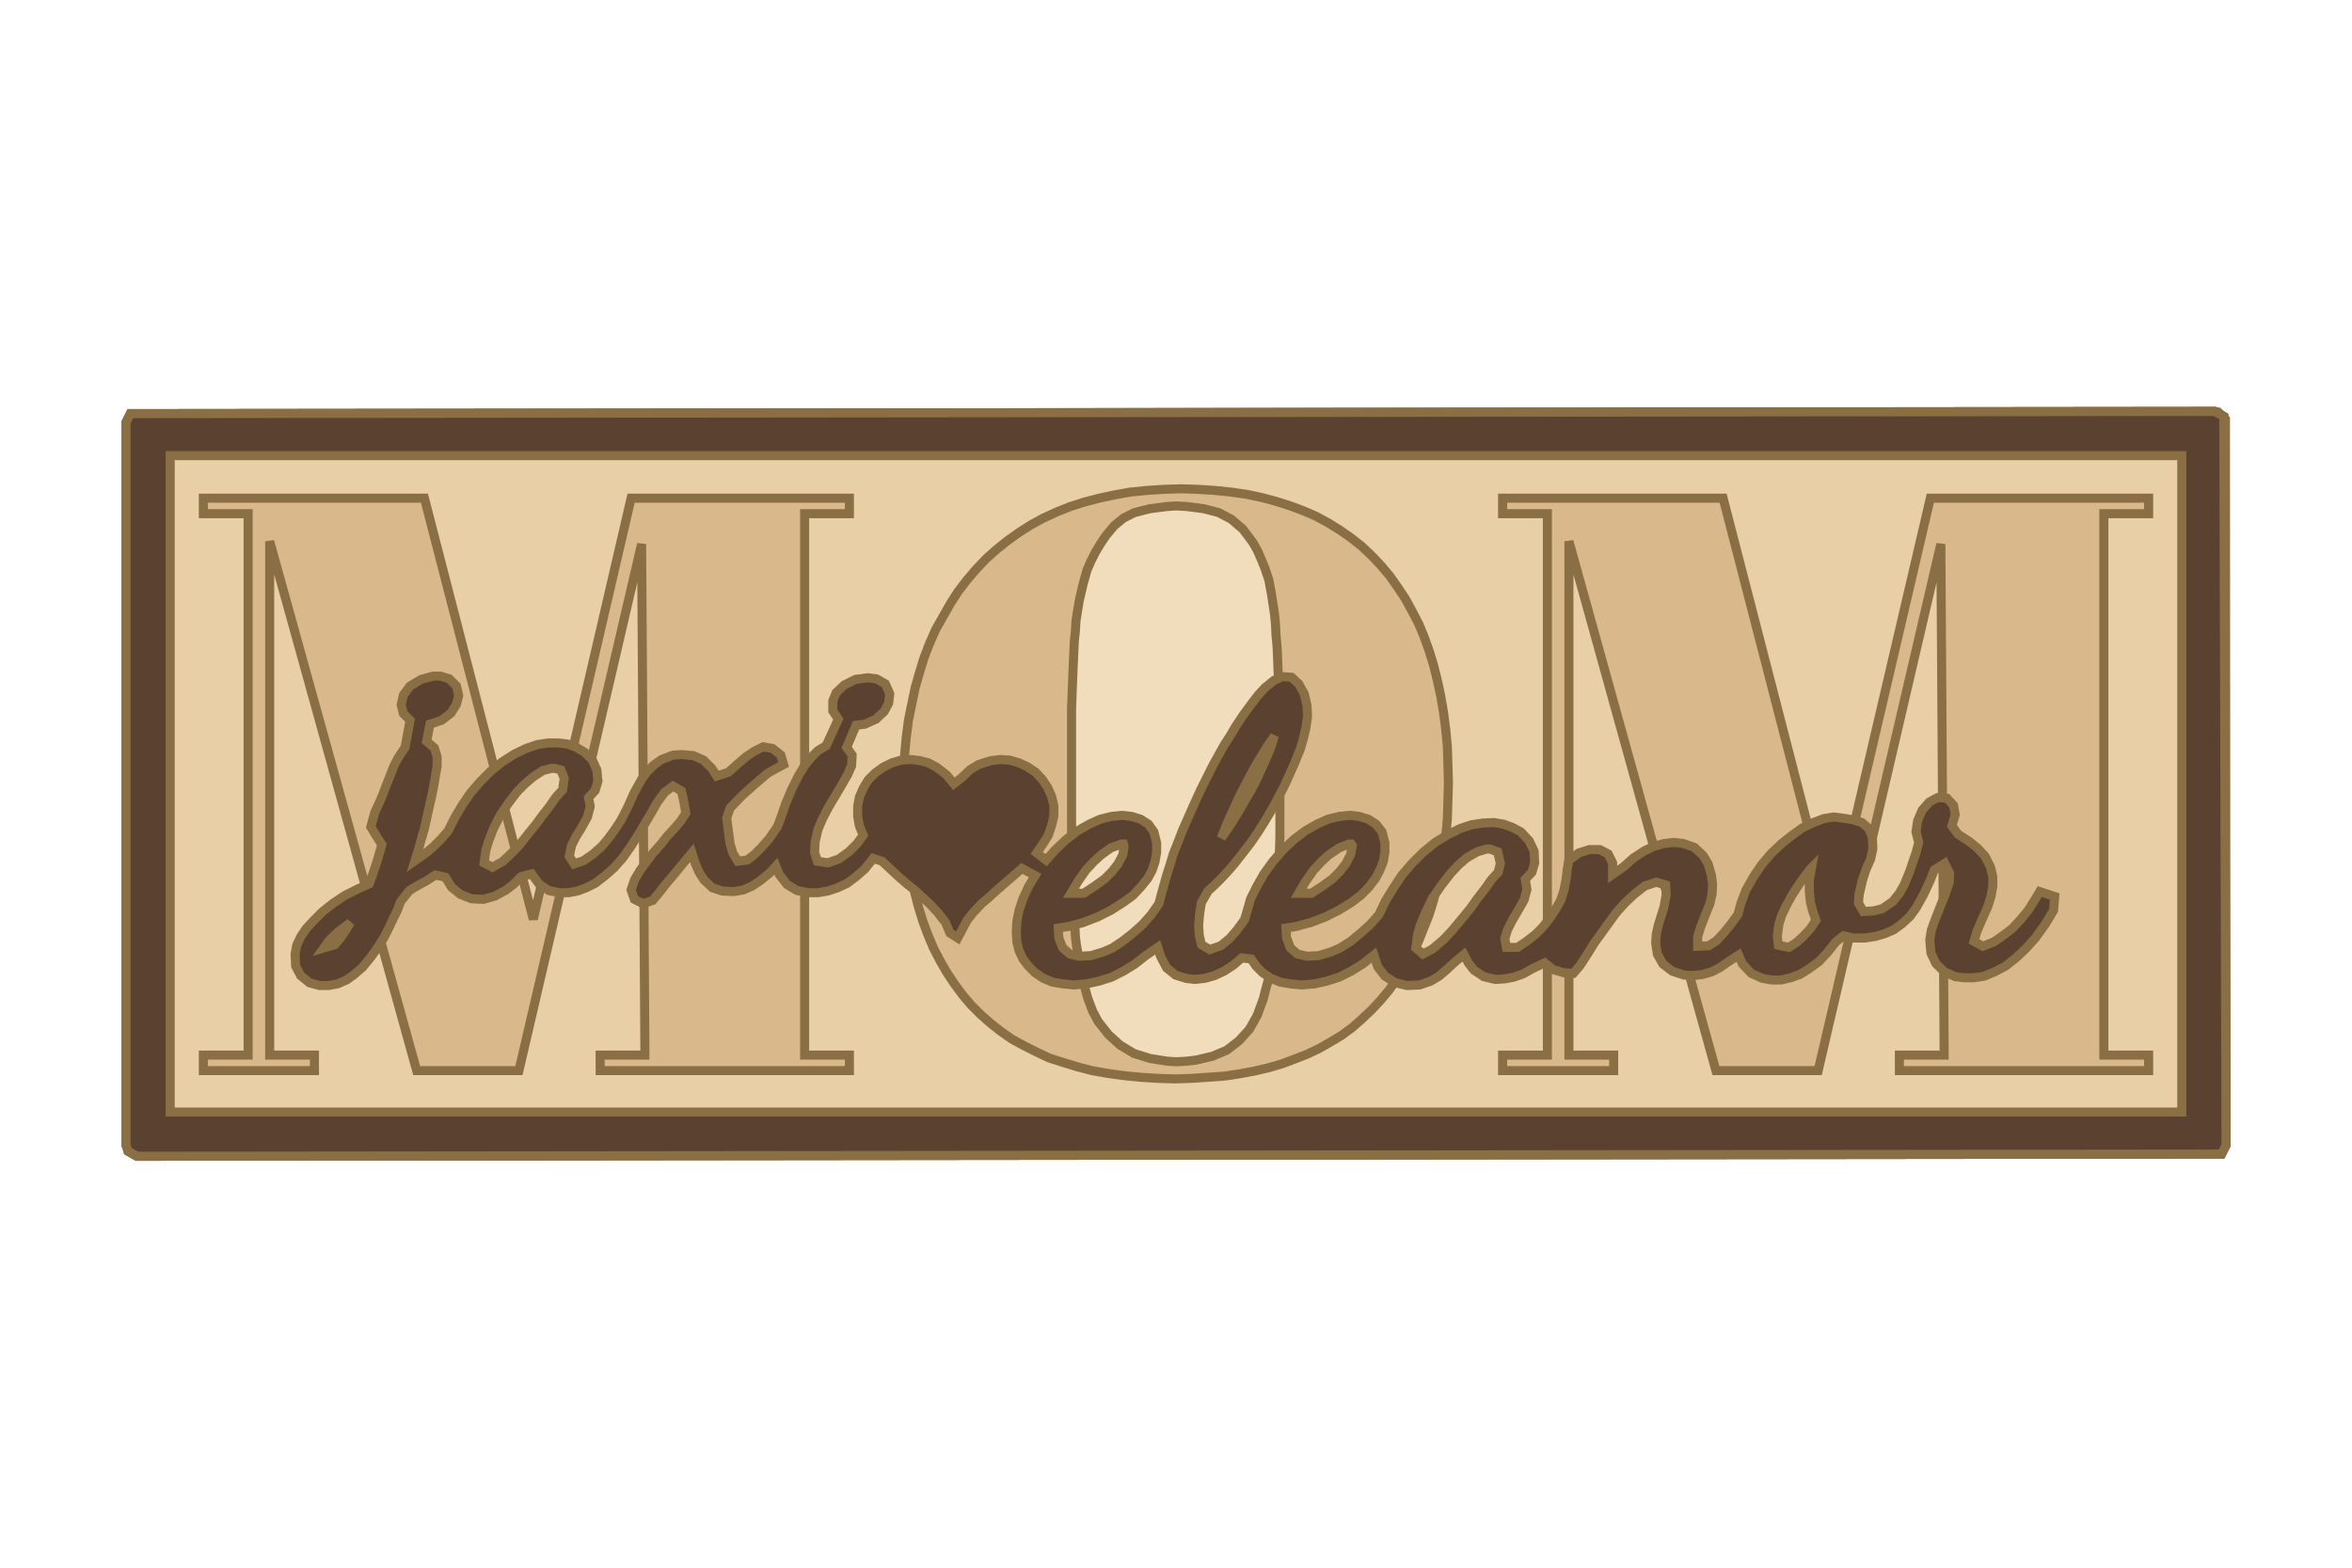
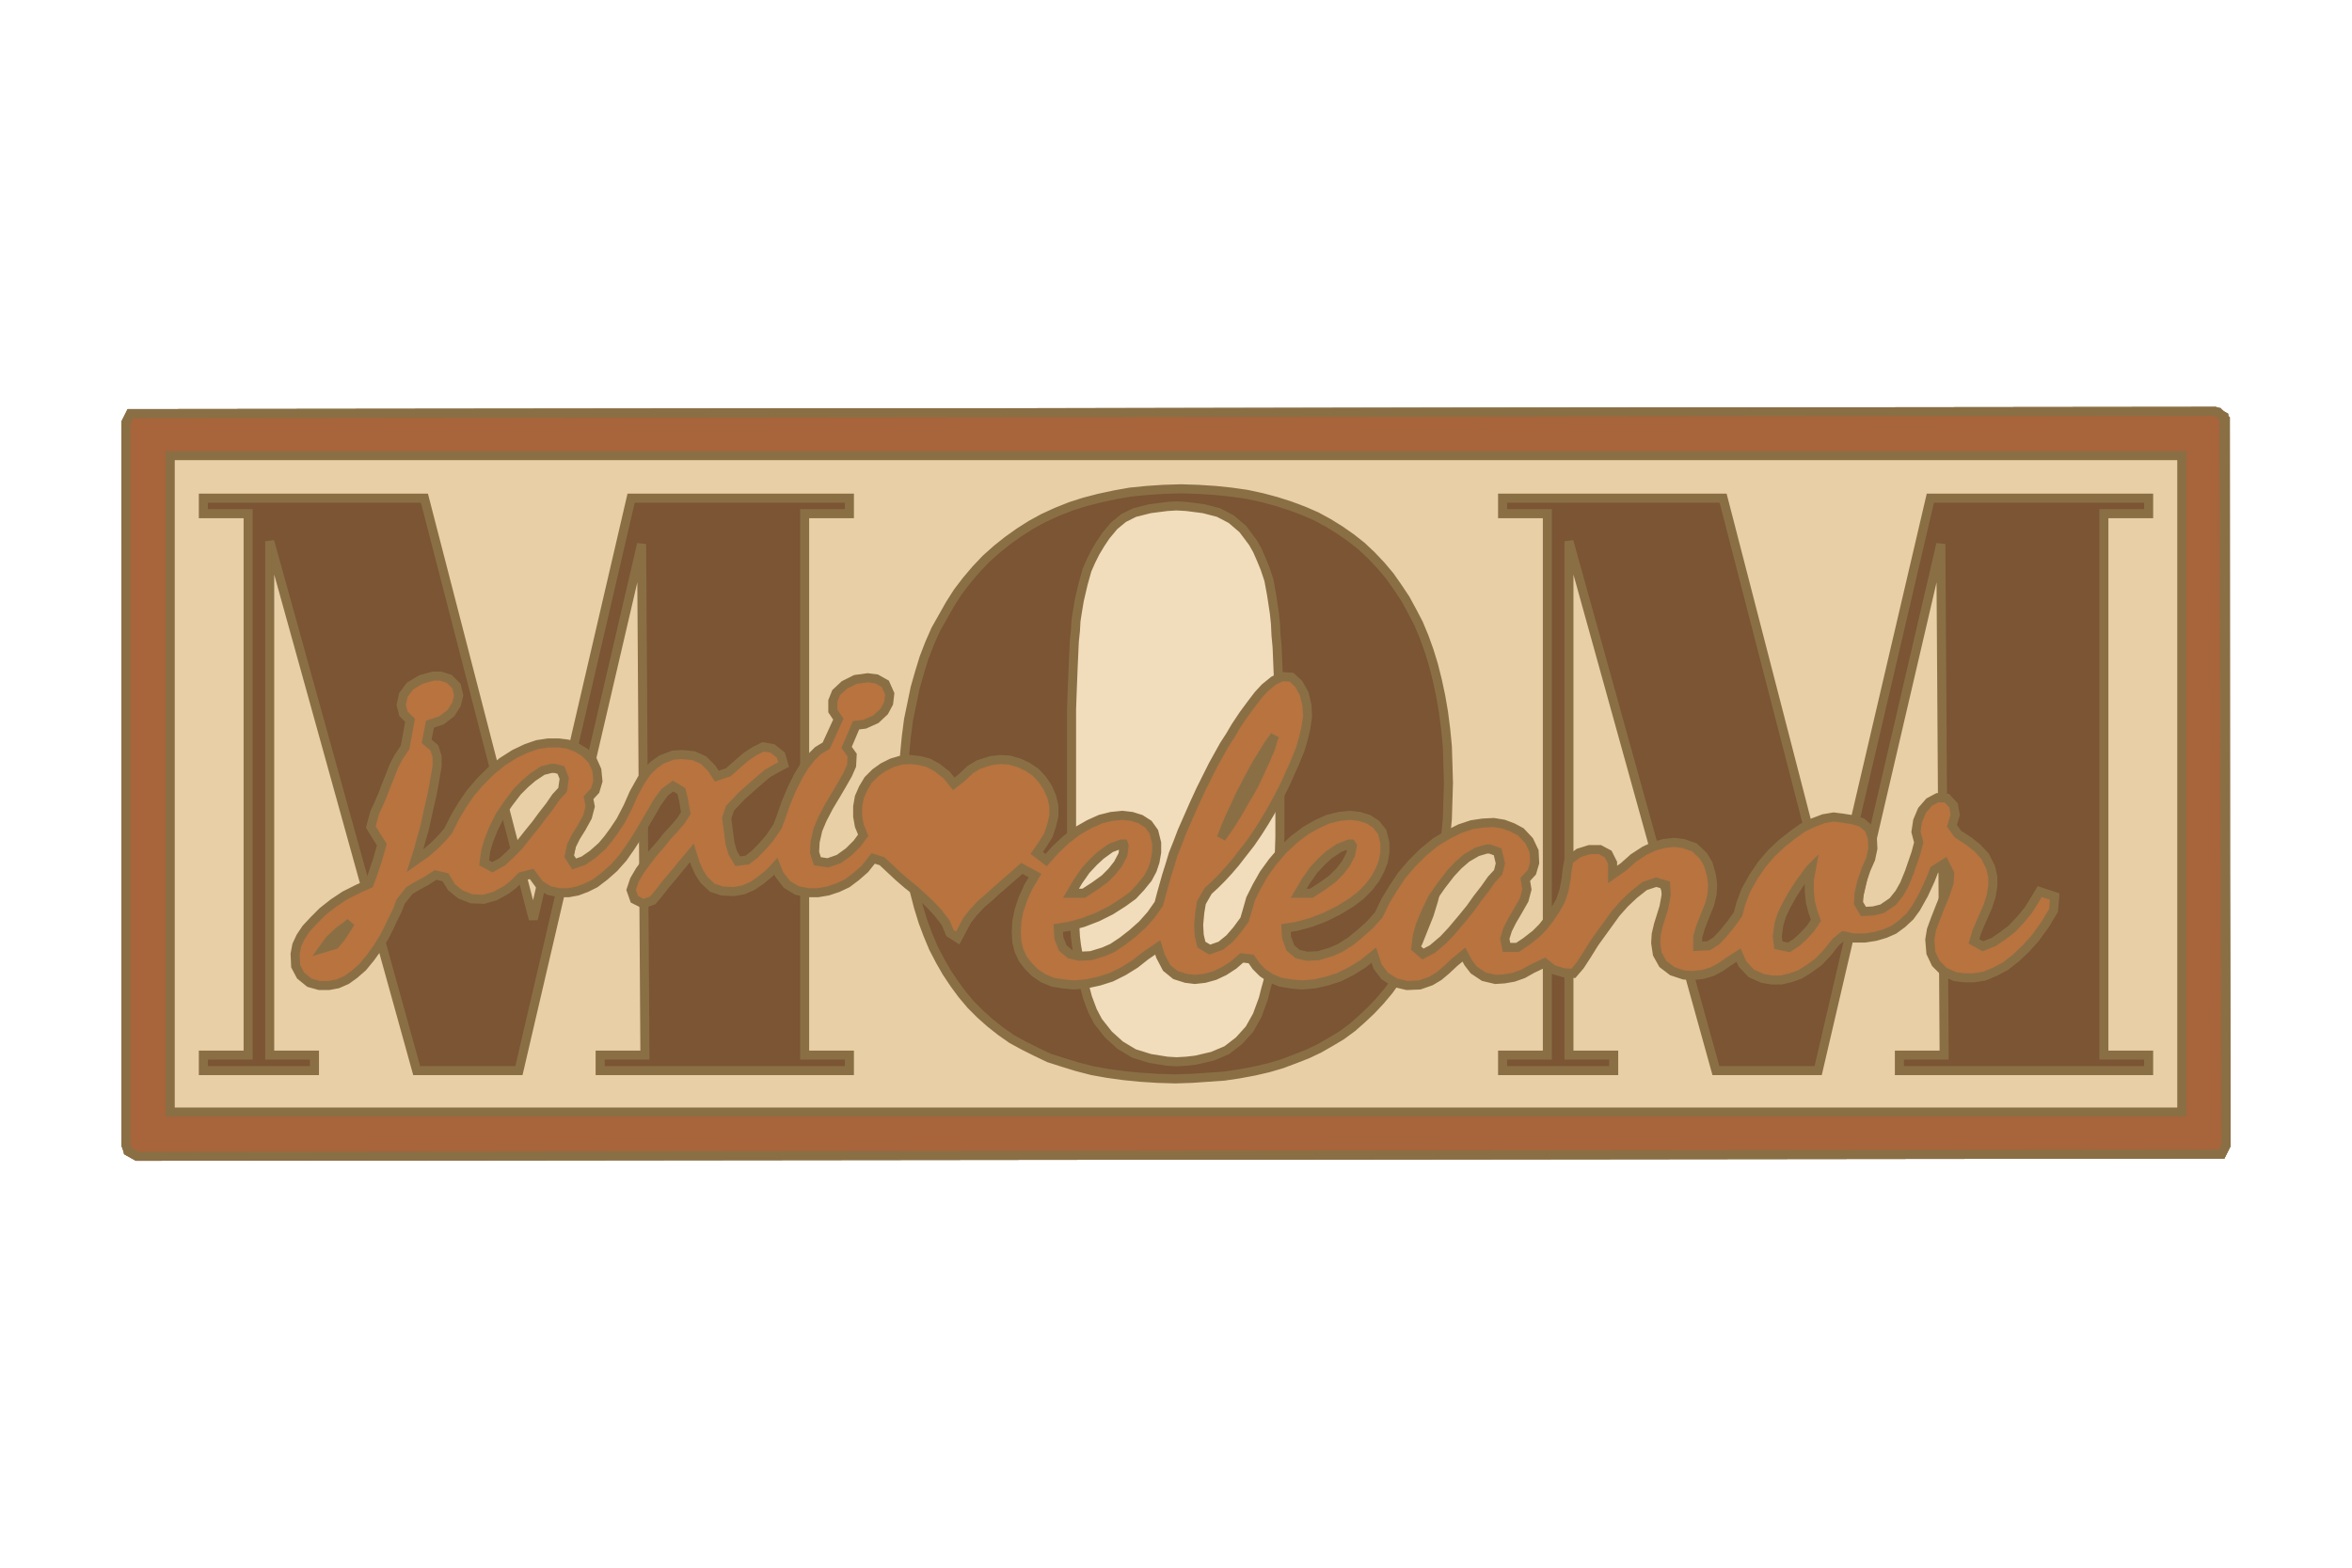
<svg xmlns="http://www.w3.org/2000/svg" width="300" height="200" viewBox="-212.8 -90.16 425.6 180.32">
-   <path fill="#D9B98C" fill-rule="evenodd" stroke="#8A6F45" stroke-width="1.64" d="m-190-65.4.8-1.6 377.2-.4 1.6.9.4 131.9-.8 1.6-377.2.4-1.6-.9-.4-1.1Z" />
+   <path fill="#7b5534" fill-rule="evenodd" stroke="#8A6F45" stroke-width="1.64" d="m-190-65.4.8-1.6 377.2-.4 1.6.9.4 131.9-.8 1.6-377.2.4-1.6-.9-.4-1.1Z" />
  <path fill="#E8CFA6" fill-rule="evenodd" stroke="#8A6F45" stroke-width="1.64" d="m188.6-67.3 1.3 1.3.1 131.4-.8 1.6-377.2.4-1.6-.9-.4-131.9.8-1.6 377.2-.4Zm-190.9 14-3 .2-3 .3-2.8.5-2.8.6-2.7.7-2.5.8-2.5 1-2.4 1.1-2.2 1.2-2.2 1.4-2.1 1.5-2 1.6-1.9 1.7-1.8 1.9-1.7 2-1.6 2.1-1.4 2.2-1.3 2.3-1.3 2.3-1.1 2.5-1 2.6-.8 2.6-.8 2.8-.6 2.9-.6 2.9-.4 3.1-.3 3.1-.1 3.2-.1 3.4.1 3.3.1 3.2.3 3.2.4 3 .5 2.9.6 2.8.7 2.7.8 2.6.9 2.4 1 2.4 1.2 2.3 1.2 2.1 1.4 2.1 1.4 1.9 1.6 1.9 1.7 1.7 1.8 1.6 1.9 1.5 2 1.4 2.2 1.2 2.2 1.1 2.3 1.1 2.5.8 2.6.8 2.7.7 2.8.5 2.9.4 3 .3 3.1.2 3.3.1 3-.1 2.9-.2 2.9-.2 2.7-.4 2.7-.5 2.6-.6 2.4-.7 2.4-.9 2.3-.9 2.1-1 2.1-1.2 2-1.2 1.9-1.4 1.7-1.5 1.7-1.6 1.6-1.7 1.6-1.9 1.5-2.1 1.4-2.1 1.2-2.2 1.2-2.3 1-2.5 1-2.5.8-2.6.7-2.8.6-2.8.5-3 .4-3 .3-3.1.1-3.3.1-3.3-.1-3.4-.1-3.2-.3-3.1-.4-3.1-.5-2.9-.6-2.8-.7-2.8-.8-2.6-.9-2.5-1-2.4-1.2-2.3-1.2-2.2-1.4-2.1-1.4-2-1.6-1.9-1.7-1.8-1.8-1.7-1.9-1.5-2-1.4-2.1-1.3-2.2-1.2-2.3-1-2.4-.9-2.5-.8-2.6-.7-2.8-.6-2.8-.4-2.9-.3-3.1-.2-3.1-.1Zm61.4 1.6v2.8h8.1v98h-8.1v2.8h20.1v-2.8h-8.1v-93l26.6 95.8h18.5l22.2-95.3.6 92.5h-8.1v2.8H176v-2.8h-8.1v-98h8.1v-2.8h-39.5l-17.8 76.2L99-51.7Zm-235.1 0v2.8h8.1v98h-8.1v2.8h20.1v-2.8h-8.1v-93l26.6 95.8h18.5l22.2-95.3.6 92.5h-8.1v2.8h45.1v-2.8h-8.1v-98h8.1v-2.8h-39.5l-17.7 76.2-19.7-76.2Z" />
  <path fill="#F1DDBB" fill-rule="evenodd" stroke="#8A6F45" stroke-width="1.64" d="m.1-50.3 1.8.1 3.1.4 2.7.7 2.3 1.2 2.1 1.8 1.8 2.4.8 1.4.7 1.6.7 1.7.7 2.1.5 2.7.5 3.3.2 1.9.1 2.1.2 2.2.1 2.4.1 2.5.1 2.7.1 2.8.1 3V9.6l-.1 3.2-.1 3.1-.1 3-.1 2.8-.2 2.7-.3 2.5-.2 2.4-.3 2.2-.4 2.1-.3 1.9-.5 1.8-.4 1.6-1.1 3-1.4 2.5-1.9 2.1-2.2 1.7-2.6 1.1-3 .7-1.7.2-1.8.1-1.7-.1-3.1-.5-2.9-.9-2.5-1.5-2.1-1.9-1.9-2.4-1-1.9-.9-2.4-.8-3-.4-1.7-.3-1.9-.5-2.8-.2-1.6-.1-1.8-.2-1.9-.1-2.1-.1-2.2-.1-2.4-.1-2.5v-28.3l.1-2.8.1-2.6.1-2.5.1-2.2.1-2.2.2-1.9.1-1.8.3-1.9.3-1.8.7-3 .7-2.5.7-1.6.8-1.6.9-1.5 1-1.5 1.5-1.8 1.7-1.4 2-1 2.8-.7 3.1-.4Z" />
-   <path fill="#5A4130" fill-rule="evenodd" stroke="#8A6F45" stroke-width="1.64" d="m-190-65.4.8-1.6 377.2-.4 1.6.9.4 131.9-.8 1.6-377.2.4-1.6-.9-.4-1.1Zm8 124.8h364V-59.4h-364Z" />
-   <path fill="#5A4130" fill-rule="evenodd" stroke="#8A6F45" stroke-width="1.64" d="m-133.1-19.5 1.6.5 1.3 1.3.4 1.7-.4 1.6-1 1.6-1.7 1.3-2.1.7-.6 3.1 1.4 1.2.5 1.6v1.7l-.3 1.7-.3 1.8-.4 2-.6 2.6-.7 3.2-.5 1.7-.6 2.2-.6 1.9 2-1.4 1.4-1.2 1.4-1.4 1.2-1.4 1.2-2.4 1.3-2.2 1.5-2.2 1.8-2.1 1.9-1.9 2.1-1.7 2.2-1.4 2.1-1 2-.7 2-.3h1.9l1.6.2 1.6.6 1.5.9 1.4 1.4.8 1.8.2 2-.5 1.7-1.2 1.3.3 1.6-.5 1.9-1.1 2-1 1.6-.8 1.6-.4 1.9.9 1.4 1.7-.6 1.6-1.1 1.7-1.5 1.1-1.3 1.1-1.5 1.2-1.8 1.3-2.5 1.1-2.5 1.4-2.5 1-1.4 1.2-1.2 1.4-1 2.1-.8 1.6-.1 2.1.2 1.8.8 1.5 1.5.9 1.4 2.1-.7 1.8-1.6 1.4-1.2 1.5-1 1.6-.8 1.7.3 1.5 1.2.5 1.7-1.5.8-1.4.8-1.3 1.1-1.5 1.3-1.9 1.7-2.1 2.2-.6 1.8.3 2.3.3 2.3.5 1.7.9 1.5 1.7-.2 1.3-1 1.2-1.2 1.5-1.7 1.5-2.2.6-1.6.9-2.6 1.1-2.6 1.2-2.4 1.1-1.8 1.2-1.5 1.2-1.2 1.5-.9 2.2-4.8-1-1.5V-15l.6-1.5 1.5-1.4 2-1 2.2-.3 1.6.2 1.6.9.8 1.8-.2 1.7-.8 1.5-1.5 1.4-2 .9-1.6.2-1.7 4 1 1.4-.1 1.9-.7 1.6-1.2 2.1-1 1.7-1.2 2-1.2 2.3-.8 1.9-.5 2.2-.1 1.9.5 1.6 1.9.3 2-.7 1.8-1.3 1.5-1.5 1.1-1.5-.7-1.7-.3-1.7V4.1l.3-1.7.7-1.6.9-1.5 1.3-1.3 1.4-1 1.6-.8 1.7-.5 1.7-.1 1.7.2 1.5.4 1.5.8 1.8 1.4 1.3 1.6 1.4-1.1 1.6-1.5 1.5-.9 2.2-.7 1.7-.2 1.7.1 1.7.5 1.5.7 1.5 1 1.2 1.3 1 1.5.7 1.6.4 1.7v1.8l-.4 1.7-.6 1.8-1 1.6-1.1 1.6 1.7 1.3 1.6-1.8 2-1.9 2.1-1.6 2.1-1.2 2-.9 2-.5 2-.2 1.7.2 1.6.5 1.4.9 1 1.4.5 2v1.7l-.3 1.7-.5 1.5-.8 1.5-1.3 1.6-1.4 1.5-1.8 1.3-2.2 1.4-2.4 1.2-2.6 1-2.6.7-1.9.3.1 1.8.7 1.8 1.3 1.1 1.7.4 2.1-.1 2.3-.7 1.6-.7 1.8-1.2 1.8-1.4 1.8-1.6 1.6-1.8 1.4-2 .5-1.9.9-3.2.6-1.9.6-2 .8-2 .8-2.1 1.1-2.5 1.1-2.5L4.5 1l1.2-2.4 1-2 1-1.8 1-1.8 1.1-1.7 1-1.7 1.4-2.1 1.4-1.9 1.3-1.7 1.2-1.3 1.6-1.3 1.5-.7 1.7.1 1.3 1.2 1 1.8.5 2.1.1 2-.3 2.1-.4 1.7-.6 2.1-1.1 2.7-1.3 2.9-.7 1.5-.8 1.5-.8 1.5-.9 1.6-.9 1.5-1.2 1.9-1.3 1.9-1.4 1.8-1.4 1.8-1.2 1.4L8.3 17l-1.2 1.2-1.3 1.2-1.2 2.1-.3 1.8-.2 2.2.1 1.9.4 1.7 1.5.9 2-.7L9.7 28l1.3-1.5 1.4-1.9.5-1.7.6-2.1 1.1-2.2 1.3-2.3 1.6-2.2 1.8-2.1 2-1.9 2.1-1.6 2.1-1.2 2-.9 2-.5 2-.2 1.7.2 1.6.5 1.4.9 1.1 1.4.5 2v1.7l-.3 1.7-.6 1.5-.8 1.5-1.2 1.6-1.5 1.5-1.7 1.3-2.3 1.4-2.4 1.2-2.6 1-2.6.7-1.9.3.1 1.7.7 1.9 1.3 1.1 1.7.4 2.1-.1 2.3-.7 1.6-.7 1.9-1.2 1.7-1.4 1.8-1.6 1.6-1.8 1.2-2.5 1.4-2.3 1.6-2.4 1.8-2.1 2-2 2.2-1.8 2.3-1.4 2.2-1.1 2.1-.7 2-.3 2-.1 1.8.3 1.6.6 1.5.8 1.5 1.6.9 1.9.1 2.1-.5 1.7-1.2 1.3.3 1.8L63 21l-1.2 2.1-1 1.7-.8 1.6-.5 1.6.3 1.6h2l1.5-1 1.8-1.4 1.2-1.2 1.2-1.5 1.2-1.8.9-1.6.6-1.8.4-2.1.2-1.8.3-1.6 1.8-1.3 1.9-.6h1.9l1.5.8.8 1.6v2.1l2-1.4 1.8-1.6 2-1.3 1.7-.8 1.8-.5 1.8-.2 1.7.2 2 .7 1.6 1.5.9 1.5.6 2.1.2 1.6L97 20l-.4 1.7-.8 2-.9 2.3-.5 1.7v1.7l2-.1 1.4-.9 1.3-1.4 1.3-1.6 1.3-1.8.5-1.9.9-2.4 1.4-2.5 1.5-2.2 1.7-2 1.9-1.8 1.9-1.5 1.8-1.3 1.8-.9 2.1-.8L119 6l1.6.2 1.9.3 1.6.5 1.3 1.1.6 1.6.1 2-.4 1.9-.8 1.8-.8 2.3-.5 2.2-.1 1.7.9 1.5 1.8-.1 1.6-.4 1.9-1.3 1.2-1.5.9-1.6.9-2.2 1.2-3.5.5-1.9-.5-1.9.3-2 .8-1.9 1.3-1.5 1.5-.8 1.7.1 1.2 1.3.3 1.7-.6 2 1.1 1.5 2 1.3 1.5 1.2 1.4 1.5 1 2 .4 1.7v1.7l-.3 1.8-.6 1.9-1.2 2.7-.8 1.9-.5 1.7 1.6.9 2-.8 1.6-1.1 1.7-1.3 1.5-1.6 1.4-1.7 1.2-1.9.9-1.5 2.7.9-.2 2.5-1.5 2.5-1.8 2.5-1.7 1.9-1.8 1.7-1.9 1.5-1.9 1-1.9.8-1.9.3h-1.8l-1.6-.2-2-.9-1.5-1.5-.9-1.9-.2-2.4.3-1.8.7-1.9.9-2.3.9-2.2.7-2.1.1-1.7-.9-1.8-1.9 1.2-.7 1.8-1.2 2.6-1.4 2.5-1.1 1.5-1.4 1.3-1.5 1.1-1.6.7-1.7.5-1.9.3h-2.1l-1.8-.4-1.4 1.1-1.5 1.9-1.6 1.7-1.8 1.3-1.6 1-1.7.6-1.7.4h-1.7l-1.7-.3-2-.9-1.6-1.7-.7-1.6-1.7 1.1-1.6 1.1-1.5.8-1.7.5-1.8.2-1.6-.1-2.1-.7-1.7-1.3-1-1.8-.3-2 .1-1.6.4-1.7 1-3.2.4-2.2-.1-1.8-1.7-.5-2.1.7-1.9 1.5-1.7 1.6-1.6 1.8-1.3 1.8L77 27l-1.3 1.8-1.3 2.1-1.3 2-1.2 1.4-1.7-.1-2-.6-1.5-1.2-2.3 1.1-1.6.9-1.7.6-1.7.3-1.6.1-2.1-.5-1.8-1.2-1-1.3-.8-1.5-1.7 1.4-1.5 1.4-1.3 1.1-1.5.9-2 .7-2.3.1-2.1-.5-1.9-1.2-1.3-1.7-.7-2.1-2 1.6-2.1 1.3-2.2 1.1-2.2.7-2.2.5-2.3.2-2.1-.2-1.8-.3-1.7-.7-1.5-1-1.2-1.2-.9-1.3-1.7-.2-1.5 1.3-1.7 1.1-1.7.8-1.8.5-1.8.2-1.6-.2-1.9-.6-1.6-1.3-1.1-2.1-.5-1.6-2.2 1.5-1.9 1.5-2.1 1.3-2.2 1.1-2.2.7-2.3.5-2.3.2-2-.2-1.8-.3-1.7-.7-1.5-1-1.2-1.2-1-1.3-.7-1.5-.4-1.6-.1-1.8.1-1.9.4-2 .7-2.1 1-2.2 1.2-2-2.4-1.3-1.7 1.5-1.5 1.3-1.5 1.3-1.3 1.2-1.3 1.1-1.5 1.6-1.1 1.4-.9 1.7-.8 1.5-1.4-.9-.8-1.9-1.4-1.8-1.5-1.6-1.2-1.1-1.4-1.3-1.5-1.2-1.5-1.3-1.5-1.4-1.5-1.4-1.6-.5-1.5 1.9-1.6 1.4-1.6 1.2-1.7.8-1.8.6-1.8.3h-1.7l-2.1-.4-1.8-1.1-1.4-1.8-.6-1.5-1.1 1.2-1.7 1.4-1.5 1-1.6.7-1.7.3-2.1-.1-1.8-.6-1.5-1.4-.9-1.4-.7-1.6-.6-1.9-1.6 1.9-1.8 2.2-1.2 1.4-1.4 1.8-1.1 1.3-1.7.6-1.6-.8-.6-1.7.6-1.8 1-1.7 1.1-1.5 1.2-1.6 1.5-1.7 1.1-1.4 1.3-1.4 1.2-1.4.9-1.4-.4-2.3-.4-1.7-1.5-.9-1.5 1.1-1.4 1.9-.9 1.6-1.3 2.2-1.3 2.2-1.3 2-1.4 2-1.6 1.8-1.7 1.5-1.7 1.3-1.6.8-1.6.6-1.6.3h-1.7l-1.9-.4-1.7-1.1-1.4-1.9-1.9.5-1.4 1.4-1.3 1-2 1.1-2.1.6-2.2-.1-2-.8-1.6-1.3-1.1-1.8-1.8-.4-1.7 1.1-1.5.8-1.5.9-1.6 2-.6 1.6-.8 1.6-.7 1.5-.8 1.6-1.3 2.1-1.3 1.8-1.4 1.7-1.5 1.3-1.4 1-1.6.7-1.6.3h-1.7l-1.8-.5-1.6-1.3-.9-1.7-.1-2.2.3-1.6.7-1.5 1-1.5 1.4-1.5 1.6-1.6 1.9-1.5 2.1-1.4 2.4-1.2 2-.9.7-1.9.8-2.4.8-2.8-.9-1.4-1.1-1.8.7-2.6.7-1.5.7-1.6.6-1.6.6-1.5.9-2.3.8-1.5 1.2-1.8.9-4.9-1.2-1.2-.4-1.6.4-1.8 1.2-1.6 2-1.2 2.2-.6h.8ZM-150 25.6l-1.5 1.1-1.7 1.6-1 1.4 2-.6 1.1-1.3 1.1-1.7.6-1ZM56.2 11.8l-1.7.5-1.9 1.1-1.5 1.3-1.4 1.5-1.7 2.2-1.6 2.3-1.2 2.5-1 2.4-.5 1.8-.3 2.3 1.3 1.1 1.7-.9 2-1.7 1.5-1.6 2.1-2.5 1.3-1.6 1.2-1.7 1.4-1.8 1.2-1.7 1.2-1.3.4-1.6-.5-2.1-1.4-.5Zm58.5 3.7-1.7 2.3-1.5 2.3-1.1 2-.8 1.7-.5 1.6-.3 2.2.2 1.6 1.9.4 1.4-.9 1.2-1.1 1.3-1.4 1-1.5-.6-1.7-.4-1.6-.2-1.9v-2.1l.4-2.2Zm-83.4-4.6-1.8.7-1.9 1.3-1.2 1.1-1.5 1.6-1.4 2-1.3 2.2h2.3l2-1.3 1.8-1.3 1.3-1.3 1.1-1.4.9-1.7.3-1.6-.2-.3Zm-41.2 0-1.9.7-1.8 1.3-1.3 1.2-1.4 1.5-1.4 2-1.3 2.2h2.3l2-1.3 1.8-1.3 1.3-1.3 1.1-1.4.9-1.7.2-1.6-.1-.3ZM-113-2.8l-1.6.4-1.8 1.2-1.4 1.2-1.4 1.4-1.6 2.1-1.5 2.2-1.2 2.4-.9 2.3-.5 1.7-.3 2.2 1.5.8 1.8-1 1.4-1.3 1.5-1.5 1.9-2.4 1.3-1.6 1.1-1.5 1.4-1.8 1.1-1.6 1.2-1.3.3-2.1-.6-1.5-1.1-.3ZM17.8-8.6l-1 1.4-1 1.6-1.4 2.3L13-.7l-1.6 3.1-.8 1.8-.9 1.9L8.9 8l-.7 1.8 1.6-2.3 1-1.6.9-1.5.9-1.6.9-1.5.8-1.5.7-1.5 1.2-2.6.9-2.1.6-2 .2-.4Z" />
+   <path fill="#a8643a" fill-rule="evenodd" stroke="#8A6F45" stroke-width="1.64" d="m-190-65.4.8-1.6 377.2-.4 1.6.9.4 131.9-.8 1.6-377.2.4-1.6-.9-.4-1.1Zm8 124.8h364V-59.4h-364Z" />
+   <path fill="#b8733f" fill-rule="evenodd" stroke="#8A6F45" stroke-width="1.64" d="m-133.1-19.5 1.6.5 1.3 1.3.4 1.7-.4 1.6-1 1.6-1.7 1.3-2.1.7-.6 3.1 1.4 1.2.5 1.6v1.7l-.3 1.7-.3 1.8-.4 2-.6 2.6-.7 3.2-.5 1.7-.6 2.2-.6 1.9 2-1.4 1.4-1.2 1.4-1.4 1.2-1.4 1.2-2.4 1.3-2.2 1.5-2.2 1.8-2.1 1.9-1.9 2.1-1.7 2.2-1.4 2.1-1 2-.7 2-.3h1.9l1.6.2 1.6.6 1.5.9 1.4 1.4.8 1.8.2 2-.5 1.7-1.2 1.3.3 1.6-.5 1.9-1.1 2-1 1.6-.8 1.6-.4 1.9.9 1.4 1.7-.6 1.6-1.1 1.7-1.5 1.1-1.3 1.1-1.5 1.2-1.8 1.3-2.5 1.1-2.5 1.4-2.5 1-1.4 1.2-1.2 1.4-1 2.1-.8 1.6-.1 2.1.2 1.8.8 1.5 1.5.9 1.4 2.1-.7 1.8-1.6 1.4-1.2 1.5-1 1.6-.8 1.7.3 1.5 1.2.5 1.7-1.5.8-1.4.8-1.3 1.1-1.5 1.3-1.9 1.7-2.1 2.2-.6 1.8.3 2.3.3 2.3.5 1.7.9 1.5 1.7-.2 1.3-1 1.2-1.2 1.5-1.7 1.5-2.2.6-1.6.9-2.6 1.1-2.6 1.2-2.4 1.1-1.8 1.2-1.5 1.2-1.2 1.5-.9 2.2-4.8-1-1.5V-15l.6-1.5 1.5-1.4 2-1 2.2-.3 1.6.2 1.6.9.8 1.8-.2 1.7-.8 1.5-1.5 1.4-2 .9-1.6.2-1.7 4 1 1.4-.1 1.9-.7 1.6-1.2 2.1-1 1.7-1.2 2-1.2 2.3-.8 1.9-.5 2.2-.1 1.9.5 1.6 1.9.3 2-.7 1.8-1.3 1.5-1.5 1.1-1.5-.7-1.7-.3-1.7V4.1l.3-1.7.7-1.6.9-1.5 1.3-1.3 1.4-1 1.6-.8 1.7-.5 1.7-.1 1.7.2 1.5.4 1.5.8 1.8 1.4 1.3 1.6 1.4-1.1 1.6-1.5 1.5-.9 2.2-.7 1.7-.2 1.7.1 1.7.5 1.5.7 1.5 1 1.2 1.3 1 1.5.7 1.6.4 1.7v1.8l-.4 1.7-.6 1.8-1 1.6-1.1 1.6 1.7 1.3 1.6-1.8 2-1.9 2.1-1.6 2.1-1.2 2-.9 2-.5 2-.2 1.7.2 1.6.5 1.4.9 1 1.4.5 2v1.7l-.3 1.7-.5 1.5-.8 1.5-1.3 1.6-1.4 1.5-1.8 1.3-2.2 1.4-2.4 1.2-2.6 1-2.6.7-1.9.3.1 1.8.7 1.8 1.3 1.1 1.7.4 2.1-.1 2.3-.7 1.6-.7 1.8-1.2 1.8-1.4 1.8-1.6 1.6-1.8 1.4-2 .5-1.9.9-3.2.6-1.9.6-2 .8-2 .8-2.1 1.1-2.5 1.1-2.5L4.5 1l1.2-2.4 1-2 1-1.8 1-1.8 1.1-1.7 1-1.7 1.4-2.1 1.4-1.9 1.3-1.7 1.2-1.3 1.6-1.3 1.5-.7 1.7.1 1.3 1.2 1 1.8.5 2.1.1 2-.3 2.1-.4 1.7-.6 2.1-1.1 2.7-1.3 2.9-.7 1.5-.8 1.5-.8 1.5-.9 1.6-.9 1.5-1.2 1.9-1.3 1.9-1.4 1.8-1.4 1.8-1.2 1.4L8.3 17l-1.2 1.2-1.3 1.2-1.2 2.1-.3 1.8-.2 2.2.1 1.9.4 1.7 1.5.9 2-.7L9.7 28l1.3-1.5 1.4-1.9.5-1.7.6-2.1 1.1-2.2 1.3-2.3 1.6-2.2 1.8-2.1 2-1.9 2.1-1.6 2.1-1.2 2-.9 2-.5 2-.2 1.7.2 1.6.5 1.4.9 1.1 1.4.5 2v1.7l-.3 1.7-.6 1.5-.8 1.5-1.2 1.6-1.5 1.5-1.7 1.3-2.3 1.4-2.4 1.2-2.6 1-2.6.7-1.9.3.1 1.7.7 1.9 1.3 1.1 1.7.4 2.1-.1 2.3-.7 1.6-.7 1.9-1.2 1.7-1.4 1.8-1.6 1.6-1.8 1.2-2.5 1.4-2.3 1.6-2.4 1.8-2.1 2-2 2.2-1.8 2.3-1.4 2.2-1.1 2.1-.7 2-.3 2-.1 1.8.3 1.6.6 1.5.8 1.5 1.6.9 1.9.1 2.1-.5 1.7-1.2 1.3.3 1.8L63 21l-1.2 2.1-1 1.7-.8 1.6-.5 1.6.3 1.6h2l1.5-1 1.8-1.4 1.2-1.2 1.2-1.5 1.2-1.8.9-1.6.6-1.8.4-2.1.2-1.8.3-1.6 1.8-1.3 1.9-.6h1.9l1.5.8.8 1.6v2.1l2-1.4 1.8-1.6 2-1.3 1.7-.8 1.8-.5 1.8-.2 1.7.2 2 .7 1.6 1.5.9 1.5.6 2.1.2 1.6L97 20l-.4 1.7-.8 2-.9 2.3-.5 1.7v1.7l2-.1 1.4-.9 1.3-1.4 1.3-1.6 1.3-1.8.5-1.9.9-2.4 1.4-2.5 1.5-2.2 1.7-2 1.9-1.8 1.9-1.5 1.8-1.3 1.8-.9 2.1-.8L119 6l1.6.2 1.9.3 1.6.5 1.3 1.1.6 1.6.1 2-.4 1.9-.8 1.8-.8 2.3-.5 2.2-.1 1.7.9 1.5 1.8-.1 1.6-.4 1.9-1.3 1.2-1.5.9-1.6.9-2.2 1.2-3.5.5-1.9-.5-1.9.3-2 .8-1.9 1.3-1.5 1.5-.8 1.7.1 1.2 1.3.3 1.7-.6 2 1.1 1.5 2 1.3 1.5 1.2 1.4 1.5 1 2 .4 1.7v1.7l-.3 1.8-.6 1.9-1.2 2.7-.8 1.9-.5 1.7 1.6.9 2-.8 1.6-1.1 1.7-1.3 1.5-1.6 1.4-1.7 1.2-1.9.9-1.5 2.7.9-.2 2.5-1.5 2.5-1.8 2.5-1.7 1.9-1.8 1.7-1.9 1.5-1.9 1-1.9.8-1.9.3h-1.8l-1.6-.2-2-.9-1.5-1.5-.9-1.9-.2-2.4.3-1.8.7-1.9.9-2.3.9-2.2.7-2.1.1-1.7-.9-1.8-1.9 1.2-.7 1.8-1.2 2.6-1.4 2.5-1.1 1.5-1.4 1.3-1.5 1.1-1.6.7-1.7.5-1.9.3h-2.1l-1.8-.4-1.4 1.1-1.5 1.9-1.6 1.7-1.8 1.3-1.6 1-1.7.6-1.7.4h-1.7l-1.7-.3-2-.9-1.6-1.7-.7-1.6-1.7 1.1-1.6 1.1-1.5.8-1.7.5-1.8.2-1.6-.1-2.1-.7-1.7-1.3-1-1.8-.3-2 .1-1.6.4-1.7 1-3.2.4-2.2-.1-1.8-1.7-.5-2.1.7-1.9 1.5-1.7 1.6-1.6 1.8-1.3 1.8L77 27l-1.3 1.8-1.3 2.1-1.3 2-1.2 1.4-1.7-.1-2-.6-1.5-1.2-2.3 1.1-1.6.9-1.7.6-1.7.3-1.6.1-2.1-.5-1.8-1.2-1-1.3-.8-1.5-1.7 1.4-1.5 1.4-1.3 1.1-1.5.9-2 .7-2.3.1-2.1-.5-1.9-1.2-1.3-1.7-.7-2.1-2 1.6-2.1 1.3-2.2 1.1-2.2.7-2.2.5-2.3.2-2.1-.2-1.8-.3-1.7-.7-1.5-1-1.2-1.2-.9-1.3-1.7-.2-1.5 1.3-1.7 1.1-1.7.8-1.8.5-1.8.2-1.6-.2-1.9-.6-1.6-1.3-1.1-2.1-.5-1.6-2.2 1.5-1.9 1.5-2.1 1.3-2.2 1.1-2.2.7-2.3.5-2.3.2-2-.2-1.8-.3-1.7-.7-1.5-1-1.2-1.2-1-1.3-.7-1.5-.4-1.6-.1-1.8.1-1.9.4-2 .7-2.1 1-2.2 1.2-2-2.4-1.3-1.7 1.5-1.5 1.3-1.5 1.3-1.3 1.2-1.3 1.1-1.5 1.6-1.1 1.4-.9 1.7-.8 1.5-1.4-.9-.8-1.9-1.4-1.8-1.5-1.6-1.2-1.1-1.4-1.3-1.5-1.2-1.5-1.3-1.5-1.4-1.5-1.4-1.6-.5-1.5 1.9-1.6 1.4-1.6 1.2-1.7.8-1.8.6-1.8.3h-1.7l-2.1-.4-1.8-1.1-1.4-1.8-.6-1.5-1.1 1.2-1.7 1.4-1.5 1-1.6.7-1.7.3-2.1-.1-1.8-.6-1.5-1.4-.9-1.4-.7-1.6-.6-1.9-1.6 1.9-1.8 2.2-1.2 1.4-1.4 1.8-1.1 1.3-1.7.6-1.6-.8-.6-1.7.6-1.8 1-1.7 1.1-1.5 1.2-1.6 1.5-1.7 1.1-1.4 1.3-1.4 1.2-1.4.9-1.4-.4-2.3-.4-1.7-1.5-.9-1.5 1.1-1.4 1.9-.9 1.6-1.3 2.2-1.3 2.2-1.3 2-1.4 2-1.6 1.8-1.7 1.5-1.7 1.3-1.6.8-1.6.6-1.6.3h-1.7l-1.9-.4-1.7-1.1-1.4-1.9-1.9.5-1.4 1.4-1.3 1-2 1.1-2.1.6-2.2-.1-2-.8-1.6-1.3-1.1-1.8-1.8-.4-1.7 1.1-1.5.8-1.5.9-1.6 2-.6 1.6-.8 1.6-.7 1.5-.8 1.6-1.3 2.1-1.3 1.8-1.4 1.7-1.5 1.3-1.4 1-1.6.7-1.6.3h-1.7l-1.8-.5-1.6-1.3-.9-1.7-.1-2.2.3-1.6.7-1.5 1-1.5 1.4-1.5 1.6-1.6 1.9-1.5 2.1-1.4 2.4-1.2 2-.9.7-1.9.8-2.4.8-2.8-.9-1.4-1.1-1.8.7-2.6.7-1.5.7-1.6.6-1.6.6-1.5.9-2.3.8-1.5 1.2-1.8.9-4.9-1.2-1.2-.4-1.6.4-1.8 1.2-1.6 2-1.2 2.2-.6h.8ZM-150 25.6l-1.5 1.1-1.7 1.6-1 1.4 2-.6 1.1-1.3 1.1-1.7.6-1ZM56.2 11.8l-1.7.5-1.9 1.1-1.5 1.3-1.4 1.5-1.7 2.2-1.6 2.3-1.2 2.5-1 2.4-.5 1.8-.3 2.3 1.3 1.1 1.7-.9 2-1.7 1.5-1.6 2.1-2.5 1.3-1.6 1.2-1.7 1.4-1.8 1.2-1.7 1.2-1.3.4-1.6-.5-2.1-1.4-.5Zm58.5 3.7-1.7 2.3-1.5 2.3-1.1 2-.8 1.7-.5 1.6-.3 2.2.2 1.6 1.9.4 1.4-.9 1.2-1.1 1.3-1.4 1-1.5-.6-1.7-.4-1.6-.2-1.9v-2.1l.4-2.2Zm-83.4-4.6-1.8.7-1.9 1.3-1.2 1.1-1.5 1.6-1.4 2-1.3 2.2h2.3l2-1.3 1.8-1.3 1.3-1.3 1.1-1.4.9-1.7.3-1.6-.2-.3Zm-41.2 0-1.9.7-1.8 1.3-1.3 1.2-1.4 1.5-1.4 2-1.3 2.2h2.3l2-1.3 1.8-1.3 1.3-1.3 1.1-1.4.9-1.7.2-1.6-.1-.3ZM-113-2.8l-1.6.4-1.8 1.2-1.4 1.2-1.4 1.4-1.6 2.1-1.5 2.2-1.2 2.4-.9 2.3-.5 1.7-.3 2.2 1.5.8 1.8-1 1.4-1.3 1.5-1.5 1.9-2.4 1.3-1.6 1.1-1.5 1.4-1.8 1.1-1.6 1.2-1.3.3-2.1-.6-1.5-1.1-.3ZM17.8-8.6l-1 1.4-1 1.6-1.4 2.3L13-.7l-1.6 3.1-.8 1.8-.9 1.9L8.9 8l-.7 1.8 1.6-2.3 1-1.6.9-1.5.9-1.6.9-1.5.8-1.5.7-1.5 1.2-2.6.9-2.1.6-2 .2-.4Z" />
</svg>
